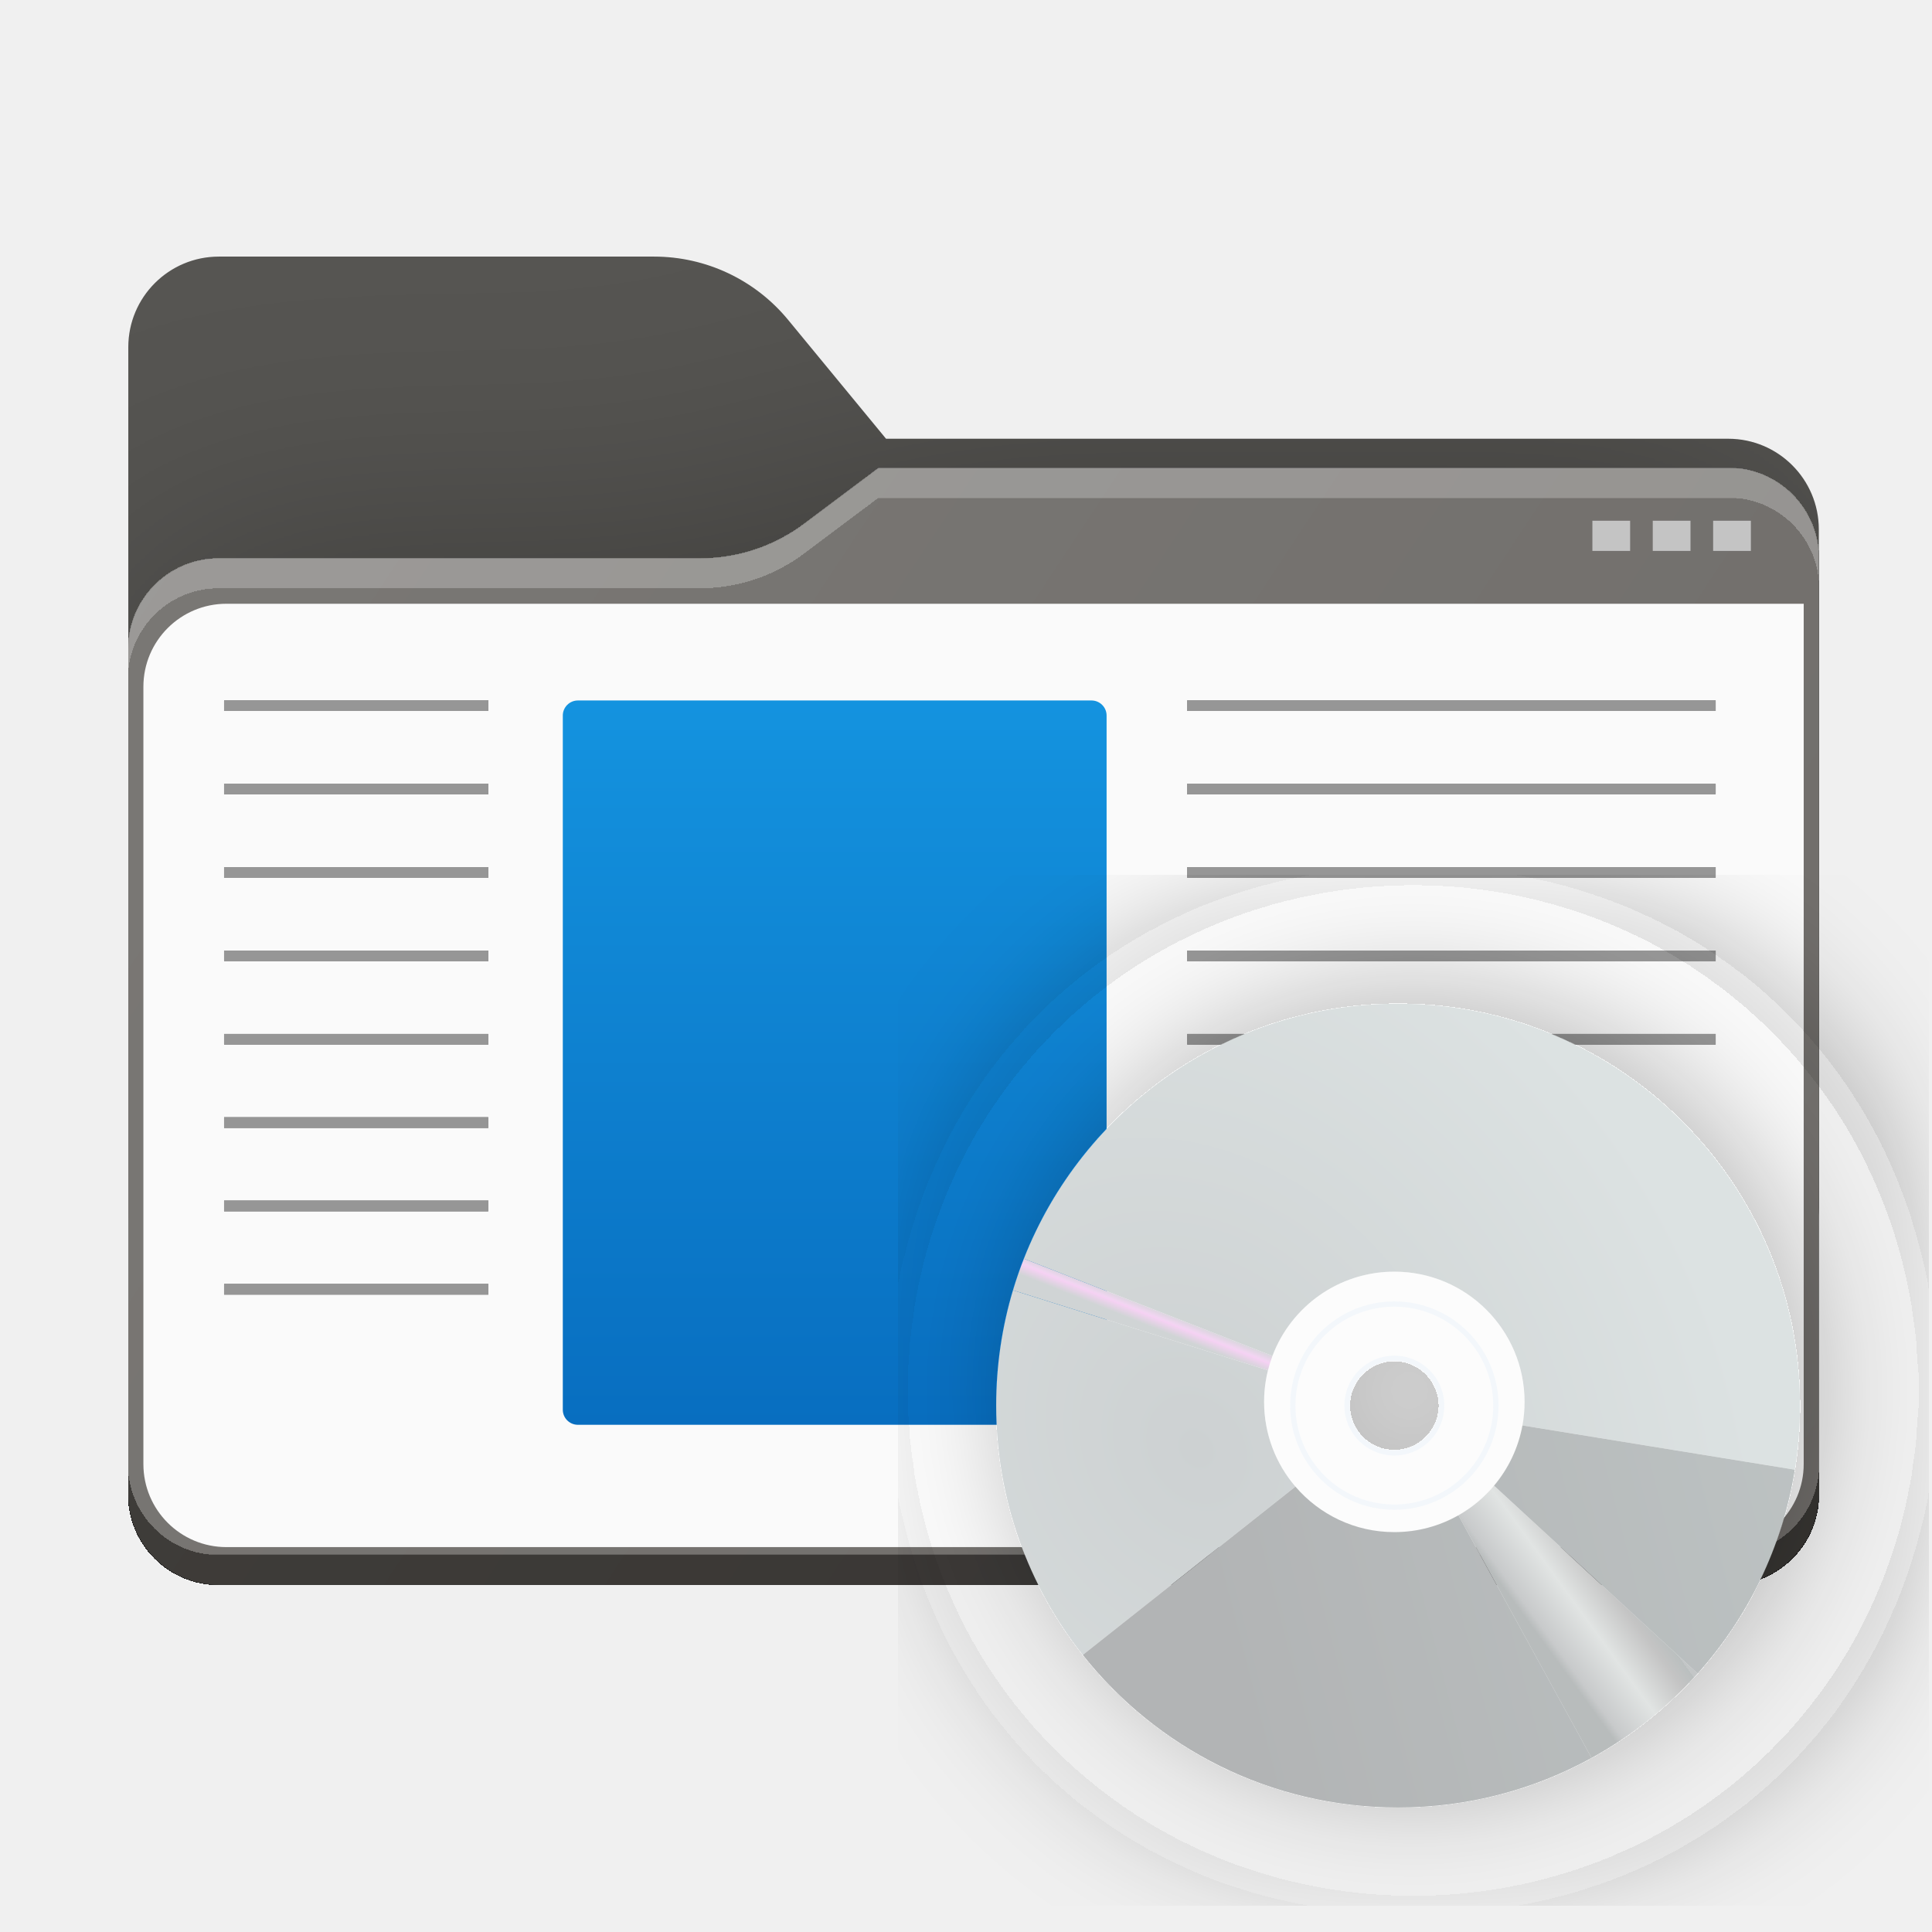
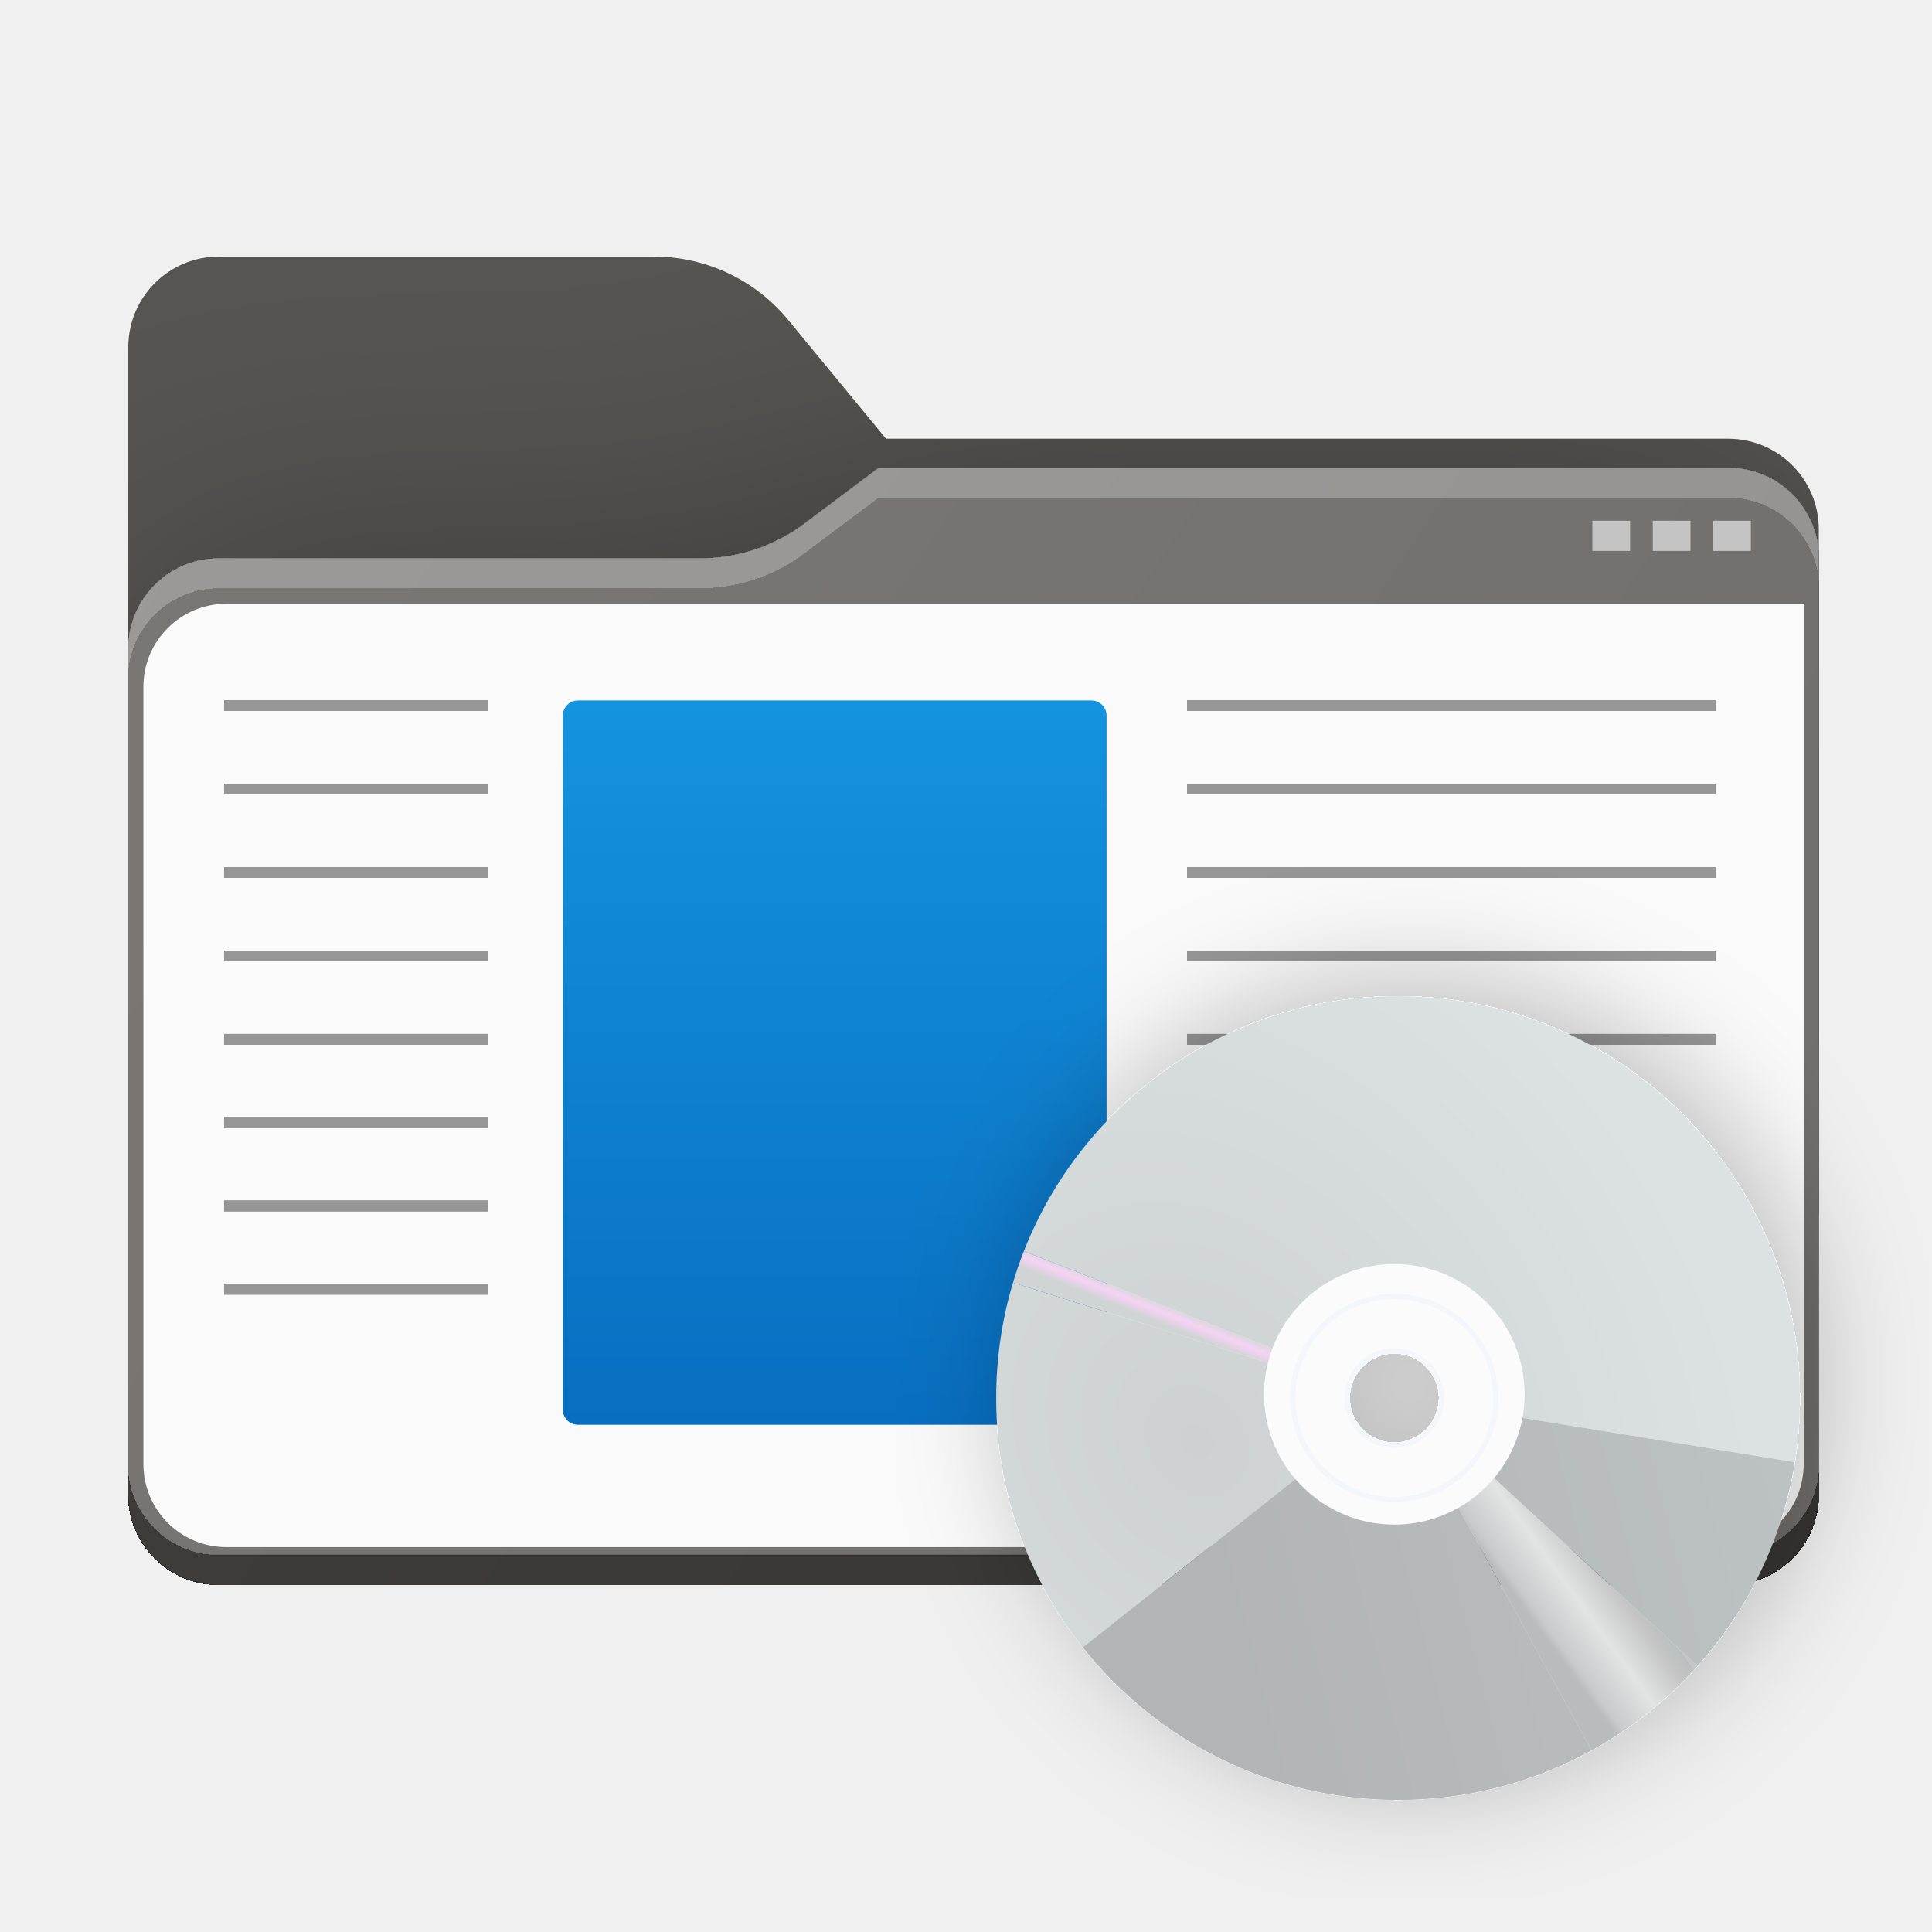
<svg xmlns="http://www.w3.org/2000/svg" width="256" height="256" viewBox="0 0 256 256" fill="none">
  <path fill-rule="evenodd" clip-rule="evenodd" d="M104.425 42.378C100.056 37.073 93.544 34 86.671 34H29C22.373 34 17 39.373 17 46V58.137V68.2V160C17 166.627 22.373 172 29 172H229C235.627 172 241 166.627 241 160V70.137C241 63.51 235.627 58.137 229 58.137H117.404L104.425 42.378Z" fill="#565552" />
-   <mask id="mask0_769_17604" style="mask-type:alpha" maskUnits="userSpaceOnUse" x="17" y="34" width="224" height="138">
-     <path fill-rule="evenodd" clip-rule="evenodd" d="M104.425 42.378C100.056 37.073 93.544 34 86.671 34H29C22.373 34 17 39.373 17 46V58.137V68.2V160C17 166.627 22.373 172 29 172H229C235.627 172 241 166.627 241 160V70.137C241 63.51 235.627 58.137 229 58.137H117.404L104.425 42.378Z" fill="url(#paint0_linear_769_17604)" />
+   <mask id="mask0_782_17932" style="mask-type:alpha" maskUnits="userSpaceOnUse" x="17" y="34" width="224" height="138">
+     <path fill-rule="evenodd" clip-rule="evenodd" d="M104.425 42.378C100.056 37.073 93.544 34 86.671 34H29C22.373 34 17 39.373 17 46V58.137V68.2V160C17 166.627 22.373 172 29 172H229C235.627 172 241 166.627 241 160V70.137C241 63.51 235.627 58.137 229 58.137H117.404L104.425 42.378Z" fill="url(#paint0_linear_782_17932)" />
  </mask>
-   <g mask="url(#mask0_769_17604)">
-     <g style="mix-blend-mode:multiply" filter="url(#filter0_f_769_17604)">
+   <g mask="url(#mask0_782_17932)">
+     <g style="mix-blend-mode:multiply" filter="url(#filter0_f_782_17932)">
      <path fill-rule="evenodd" clip-rule="evenodd" d="M92.789 74C97.764 74 102.605 72.387 106.586 69.402L116.459 62H229C235.627 62 241 67.373 241 74V108V160C241 166.627 235.627 172 229 172H29C22.373 172 17 166.627 17 160L17 108V86C17 79.373 22.373 74 29 74H87H92.789Z" fill="black" fill-opacity="0.3" />
    </g>
  </g>
-   <g filter="url(#filter1_ii_769_17604)">
-     <path fill-rule="evenodd" clip-rule="evenodd" d="M92.789 74C97.764 74 102.605 72.387 106.586 69.402L116.459 62H229C235.627 62 241 67.373 241 74V108V198C241 204.627 235.627 210 229 210H29C22.373 210 17 204.627 17 198L17 108V86C17 79.373 22.373 74 29 74H87H92.789Z" fill="url(#paint1_linear_769_17604)" />
+   <g filter="url(#filter1_ii_782_17932)">
+     <path fill-rule="evenodd" clip-rule="evenodd" d="M92.789 74C97.764 74 102.605 72.387 106.586 69.402L116.459 62H229C235.627 62 241 67.373 241 74V108V198C241 204.627 235.627 210 229 210H29C22.373 210 17 204.627 17 198L17 108V86C17 79.373 22.373 74 29 74H87H92.789Z" fill="url(#paint1_linear_782_17932)" />
  </g>
  <rect x="211" y="69" width="5" height="4" fill="#C4C4C4" />
  <rect x="227" y="69" width="5" height="4" fill="#C4C4C4" />
  <rect x="219" y="69" width="5" height="4" fill="#C4C4C4" />
  <path d="M19 91C19 84.925 23.925 80 30 80H239V194C239 200.075 234.075 205 228 205H30C23.925 205 19 200.075 19 194V91Z" fill="#FAFAFA" />
  <rect x="29.695" y="170.15" width="35" height="1.381" fill="#969696" />
  <rect x="29.695" y="170.15" width="35" height="1.381" fill="#969696" />
  <rect x="29.695" y="170.15" width="35" height="1.381" fill="#969696" />
  <rect x="29.695" y="170.15" width="35" height="1.381" fill="#969696" />
  <rect x="29.695" y="170.15" width="35" height="1.381" fill="#969696" />
  <rect x="29.695" y="170.15" width="35" height="1.381" fill="#969696" />
  <rect x="29.695" y="170.15" width="35" height="1.381" fill="#969696" />
  <rect x="29.695" y="159.104" width="35" height="1.381" fill="#969696" />
  <rect x="29.695" y="159.104" width="35" height="1.381" fill="#969696" />
  <rect x="29.695" y="159.104" width="35" height="1.381" fill="#969696" />
  <rect x="29.695" y="159.104" width="35" height="1.381" fill="#969696" />
  <rect x="29.695" y="159.104" width="35" height="1.381" fill="#969696" />
  <rect x="29.695" y="159.104" width="35" height="1.381" fill="#969696" />
  <rect x="29.695" y="159.104" width="35" height="1.381" fill="#969696" />
  <rect x="29.695" y="148.056" width="35" height="1.381" fill="#969696" />
  <rect x="29.695" y="148.056" width="35" height="1.381" fill="#969696" />
  <rect x="29.695" y="148.056" width="35" height="1.381" fill="#969696" />
  <rect x="29.695" y="148.056" width="35" height="1.381" fill="#969696" />
  <rect x="29.695" y="148.056" width="35" height="1.381" fill="#969696" />
  <rect x="29.695" y="148.056" width="35" height="1.381" fill="#969696" />
  <rect x="29.695" y="148.056" width="35" height="1.381" fill="#969696" />
  <rect x="29.695" y="137.008" width="35" height="1.381" fill="#969696" />
  <rect x="29.695" y="137.008" width="35" height="1.381" fill="#969696" />
  <rect x="29.695" y="137.008" width="35" height="1.381" fill="#969696" />
  <rect x="29.695" y="137.008" width="35" height="1.381" fill="#969696" />
  <rect x="29.695" y="137.008" width="35" height="1.381" fill="#969696" />
  <rect x="29.695" y="137.008" width="35" height="1.381" fill="#969696" />
  <rect x="29.695" y="137.008" width="35" height="1.381" fill="#969696" />
  <rect x="29.695" y="125.96" width="35" height="1.381" fill="#969696" />
  <rect x="29.695" y="125.96" width="35" height="1.381" fill="#969696" />
  <rect x="29.695" y="125.96" width="35" height="1.381" fill="#969696" />
  <rect x="29.695" y="125.96" width="35" height="1.381" fill="#969696" />
  <rect x="29.695" y="125.96" width="35" height="1.381" fill="#969696" />
  <rect x="29.695" y="125.96" width="35" height="1.381" fill="#969696" />
  <rect x="29.695" y="125.96" width="35" height="1.381" fill="#969696" />
  <rect x="29.695" y="114.913" width="35" height="1.381" fill="#969696" />
  <rect x="29.695" y="114.913" width="35" height="1.381" fill="#969696" />
  <rect x="29.695" y="114.913" width="35" height="1.381" fill="#969696" />
  <rect x="29.695" y="114.913" width="35" height="1.381" fill="#969696" />
  <rect x="29.695" y="114.913" width="35" height="1.381" fill="#969696" />
  <rect x="29.695" y="114.913" width="35" height="1.381" fill="#969696" />
  <rect x="29.695" y="114.913" width="35" height="1.381" fill="#969696" />
  <rect x="29.695" y="103.865" width="35" height="1.381" fill="#969696" />
  <rect x="29.695" y="103.865" width="35" height="1.381" fill="#969696" />
  <rect x="29.695" y="103.865" width="35" height="1.381" fill="#969696" />
  <rect x="29.695" y="103.865" width="35" height="1.381" fill="#969696" />
  <rect x="29.695" y="103.865" width="35" height="1.381" fill="#969696" />
  <rect x="29.695" y="103.865" width="35" height="1.381" fill="#969696" />
  <rect x="29.695" y="103.865" width="35" height="1.381" fill="#969696" />
  <rect x="29.695" y="92.817" width="35" height="1.381" fill="#969696" />
  <rect x="29.695" y="92.817" width="35" height="1.381" fill="#969696" />
  <rect x="29.695" y="92.817" width="35" height="1.381" fill="#969696" />
  <rect x="29.695" y="92.817" width="35" height="1.381" fill="#969696" />
  <rect x="29.695" y="92.817" width="35" height="1.381" fill="#969696" />
  <rect x="29.695" y="92.817" width="35" height="1.381" fill="#969696" />
  <rect x="29.695" y="92.817" width="35" height="1.381" fill="#969696" />
  <rect x="157.33" y="137.008" width="70" height="1.381" fill="#969696" />
  <rect x="157.33" y="137.008" width="70" height="1.381" fill="#969696" />
  <rect x="157.33" y="137.008" width="70" height="1.381" fill="#969696" />
  <rect x="157.33" y="137.008" width="70" height="1.381" fill="#969696" />
  <rect x="157.33" y="137.008" width="70" height="1.381" fill="#969696" />
  <rect x="157.33" y="137.008" width="70" height="1.381" fill="#969696" />
  <rect x="157.33" y="137.008" width="70" height="1.381" fill="#969696" />
  <rect x="157.33" y="125.96" width="70" height="1.381" fill="#969696" />
  <rect x="157.33" y="125.96" width="70" height="1.381" fill="#969696" />
  <rect x="157.33" y="125.96" width="70" height="1.381" fill="#969696" />
  <rect x="157.33" y="125.96" width="70" height="1.381" fill="#969696" />
  <rect x="157.33" y="125.96" width="70" height="1.381" fill="#969696" />
  <rect x="157.33" y="125.96" width="70" height="1.381" fill="#969696" />
  <rect x="157.33" y="125.96" width="70" height="1.381" fill="#969696" />
  <rect x="157.33" y="114.913" width="70" height="1.381" fill="#969696" />
  <rect x="157.33" y="114.913" width="70" height="1.381" fill="#969696" />
  <rect x="157.33" y="114.913" width="70" height="1.381" fill="#969696" />
  <rect x="157.33" y="114.913" width="70" height="1.381" fill="#969696" />
  <rect x="157.33" y="114.913" width="70" height="1.381" fill="#969696" />
  <rect x="157.33" y="114.913" width="70" height="1.381" fill="#969696" />
  <rect x="157.33" y="114.913" width="70" height="1.381" fill="#969696" />
  <rect x="157.33" y="103.865" width="70" height="1.381" fill="#969696" />
  <rect x="157.33" y="103.865" width="70" height="1.381" fill="#969696" />
  <rect x="157.33" y="103.865" width="70" height="1.381" fill="#969696" />
  <rect x="157.33" y="103.865" width="70" height="1.381" fill="#969696" />
  <rect x="157.33" y="103.865" width="70" height="1.381" fill="#969696" />
  <rect x="157.33" y="103.865" width="70" height="1.381" fill="#969696" />
  <rect x="157.33" y="103.865" width="70" height="1.381" fill="#969696" />
  <rect x="157.33" y="92.817" width="70" height="1.381" fill="#969696" />
  <rect x="157.33" y="92.817" width="70" height="1.381" fill="#969696" />
  <rect x="157.33" y="92.817" width="70" height="1.381" fill="#969696" />
  <rect x="157.33" y="92.817" width="70" height="1.381" fill="#969696" />
  <rect x="157.33" y="92.817" width="70" height="1.381" fill="#969696" />
  <rect x="157.33" y="92.817" width="70" height="1.381" fill="#969696" />
  <rect x="157.33" y="92.817" width="70" height="1.381" fill="#969696" />
-   <rect x="74.574" y="92.817" width="72.056" height="95.976" rx="2" fill="url(#paint2_linear_769_17604)" />
-   <g filter="url(#filter2_d_769_17604)">
-     <path fill-rule="evenodd" clip-rule="evenodd" d="M202 185.5C202 195.165 194.165 203 184.5 203C174.835 203 167 195.165 167 185.5C167 175.835 174.835 168 184.5 168C194.165 168 202 175.835 202 185.5ZM184.5 192C187.814 192 190.5 189.314 190.5 186C190.5 182.686 187.814 180 184.5 180C181.186 180 178.5 182.686 178.5 186C178.5 189.314 181.186 192 184.5 192Z" fill="white" fill-opacity="0.24" />
-     <g filter="url(#filter3_d_769_17604)">
-       <path d="M224.941 221.75L197.971 196.856C196.648 198.43 195.049 199.765 193.248 200.784L210.889 232.933C216.188 230.016 220.937 226.224 224.941 221.75Z" fill="url(#paint3_linear_769_17604)" />
-       <path fill-rule="evenodd" clip-rule="evenodd" d="M201.732 188.878L237.826 194.743C238.27 191.977 238.5 189.14 238.5 186.249C238.5 156.841 214.659 133 185.25 133C162.71 133 143.441 147.004 135.669 166.786L168.606 179.666C171.068 173.141 177.37 168.5 184.757 168.5C194.288 168.5 202.014 176.226 202.014 185.756C202.014 186.822 201.917 187.866 201.732 188.878ZM132 186.249C132 198.729 136.293 210.206 143.483 219.284L171.65 196.982C169.063 193.965 167.5 190.043 167.5 185.756C167.5 184.312 167.677 182.909 168.012 181.569L134.226 170.965C132.778 175.806 132 180.937 132 186.249Z" fill="url(#paint4_radial_769_17604)" />
-       <path fill-rule="evenodd" clip-rule="evenodd" d="M202.014 185.756C202.014 195.286 194.288 203.013 184.757 203.013C175.226 203.013 167.5 195.286 167.5 185.756C167.5 176.225 175.226 168.499 184.757 168.499C194.288 168.499 202.014 176.225 202.014 185.756ZM184.757 192.166C188.025 192.166 190.674 189.517 190.674 186.25C190.674 182.982 188.025 180.333 184.757 180.333C181.489 180.333 178.84 182.982 178.84 186.25C178.84 189.517 181.489 192.166 184.757 192.166Z" fill="white" fill-opacity="0.24" />
-       <mask id="path-27-inside-1_769_17604" fill="white">
-         <path fill-rule="evenodd" clip-rule="evenodd" d="M184.757 200.054C192.382 200.054 198.563 193.873 198.563 186.249C198.563 178.624 192.382 172.443 184.757 172.443C177.132 172.443 170.951 178.624 170.951 186.249C170.951 193.873 177.132 200.054 184.757 200.054ZM184.757 192.165C188.025 192.165 190.674 189.516 190.674 186.249C190.674 182.981 188.025 180.332 184.757 180.332C181.489 180.332 178.84 182.981 178.84 186.249C178.84 189.516 181.489 192.165 184.757 192.165Z" />
-       </mask>
-       <path d="M197.863 186.249C197.863 193.487 191.995 199.354 184.757 199.354V200.754C192.768 200.754 199.263 194.26 199.263 186.249H197.863ZM184.757 173.143C191.995 173.143 197.863 179.011 197.863 186.249H199.263C199.263 178.238 192.768 171.743 184.757 171.743V173.143ZM171.651 186.249C171.651 179.011 177.519 173.143 184.757 173.143V171.743C176.746 171.743 170.251 178.238 170.251 186.249H171.651ZM184.757 199.354C177.519 199.354 171.651 193.487 171.651 186.249H170.251C170.251 194.26 176.746 200.754 184.757 200.754V199.354ZM189.974 186.249C189.974 189.13 187.638 191.465 184.757 191.465V192.865C188.411 192.865 191.374 189.903 191.374 186.249H189.974ZM184.757 181.032C187.638 181.032 189.974 183.368 189.974 186.249H191.374C191.374 182.594 188.411 179.632 184.757 179.632V181.032ZM179.54 186.249C179.54 183.368 181.876 181.032 184.757 181.032V179.632C181.103 179.632 178.14 182.594 178.14 186.249H179.54ZM184.757 191.465C181.876 191.465 179.54 189.13 179.54 186.249H178.14C178.14 189.903 181.103 192.865 184.757 192.865V191.465Z" fill="#F3F7FB" mask="url(#path-27-inside-1_769_17604)" />
-       <path fill-rule="evenodd" clip-rule="evenodd" d="M168.012 181.568L134.226 170.964C134.651 169.546 135.133 168.152 135.67 166.785L168.606 179.665C168.373 180.283 168.174 180.918 168.012 181.568Z" fill="url(#paint5_linear_769_17604)" />
-       <path fill-rule="evenodd" clip-rule="evenodd" d="M237.826 194.744L201.732 188.879C201.184 191.881 199.858 194.612 197.972 196.856L224.941 221.75C231.586 214.326 236.178 205.027 237.826 194.744ZM210.889 232.932L193.248 200.784C190.741 202.204 187.844 203.014 184.757 203.014C179.513 203.014 174.815 200.675 171.65 196.983L143.483 219.285C153.236 231.6 168.321 239.5 185.25 239.5C194.545 239.5 203.283 237.118 210.889 232.932Z" fill="url(#paint6_linear_769_17604)" />
-     </g>
+   <rect x="74.574" y="92.817" width="72.056" height="95.976" rx="2" fill="url(#paint2_linear_782_17932)" />
+   <g filter="url(#filter2_d_782_17932)">
+     <path d="M224.941 220.75L197.971 195.856C196.648 197.43 195.049 198.765 193.248 199.784L210.889 231.933C216.188 229.016 220.937 225.224 224.941 220.75Z" fill="url(#paint3_linear_782_17932)" />
+     <path fill-rule="evenodd" clip-rule="evenodd" d="M201.732 187.878L237.826 193.743C238.27 190.977 238.5 188.14 238.5 185.249C238.5 155.841 214.659 132 185.25 132C162.71 132 143.441 146.004 135.669 165.786L168.606 178.666C171.068 172.141 177.37 167.5 184.757 167.5C194.288 167.5 202.014 175.226 202.014 184.756C202.014 185.822 201.917 186.866 201.732 187.878ZM132 185.249C132 197.729 136.293 209.206 143.483 218.284L171.65 195.982C169.063 192.965 167.5 189.043 167.5 184.756C167.5 183.312 167.677 181.909 168.012 180.569L134.226 169.965C132.778 174.806 132 179.937 132 185.249Z" fill="url(#paint4_radial_782_17932)" />
+     <path fill-rule="evenodd" clip-rule="evenodd" d="M202.014 184.756C202.014 194.286 194.288 202.013 184.757 202.013C175.226 202.013 167.5 194.286 167.5 184.756C167.5 175.225 175.226 167.499 184.757 167.499C194.288 167.499 202.014 175.225 202.014 184.756ZM184.757 191.166C188.025 191.166 190.674 188.517 190.674 185.25C190.674 181.982 188.025 179.333 184.757 179.333C181.489 179.333 178.84 181.982 178.84 185.25C178.84 188.517 181.489 191.166 184.757 191.166Z" fill="white" fill-opacity="0.24" />
+     <mask id="path-26-inside-1_782_17932" fill="white">
+       <path fill-rule="evenodd" clip-rule="evenodd" d="M184.757 199.054C192.382 199.054 198.563 192.873 198.563 185.249C198.563 177.624 192.382 171.443 184.757 171.443C177.132 171.443 170.951 177.624 170.951 185.249C170.951 192.873 177.132 199.054 184.757 199.054ZM184.757 191.165C188.025 191.165 190.674 188.516 190.674 185.249C190.674 181.981 188.025 179.332 184.757 179.332C181.489 179.332 178.84 181.981 178.84 185.249C178.84 188.516 181.489 191.165 184.757 191.165Z" />
+     </mask>
+     <path d="M197.863 185.249C197.863 192.487 191.995 198.354 184.757 198.354V199.754C192.768 199.754 199.263 193.26 199.263 185.249H197.863ZM184.757 172.143C191.995 172.143 197.863 178.011 197.863 185.249H199.263C199.263 177.238 192.768 170.743 184.757 170.743V172.143ZM171.651 185.249C171.651 178.011 177.519 172.143 184.757 172.143V170.743C176.746 170.743 170.251 177.238 170.251 185.249H171.651ZM184.757 198.354C177.519 198.354 171.651 192.487 171.651 185.249H170.251C170.251 193.26 176.746 199.754 184.757 199.754V198.354ZM189.974 185.249C189.974 188.13 187.638 190.465 184.757 190.465V191.865C188.411 191.865 191.374 188.903 191.374 185.249H189.974ZM184.757 180.032C187.638 180.032 189.974 182.368 189.974 185.249H191.374C191.374 181.594 188.411 178.632 184.757 178.632V180.032ZM179.54 185.249C179.54 182.368 181.876 180.032 184.757 180.032V178.632C181.103 178.632 178.14 181.594 178.14 185.249H179.54ZM184.757 190.465C181.876 190.465 179.54 188.13 179.54 185.249H178.14C178.14 188.903 181.103 191.865 184.757 191.865V190.465Z" fill="#F3F7FB" mask="url(#path-26-inside-1_782_17932)" />
+     <path fill-rule="evenodd" clip-rule="evenodd" d="M168.012 180.568L134.226 169.964C134.651 168.546 135.133 167.152 135.67 165.785L168.606 178.665C168.373 179.283 168.174 179.918 168.012 180.568Z" fill="url(#paint5_linear_782_17932)" />
+     <path fill-rule="evenodd" clip-rule="evenodd" d="M237.826 193.744L201.732 187.879C201.184 190.881 199.858 193.612 197.972 195.856L224.941 220.75C231.586 213.326 236.178 204.027 237.826 193.744ZM210.889 231.932L193.248 199.784C190.741 201.204 187.844 202.014 184.757 202.014C179.513 202.014 174.815 199.675 171.65 195.983L143.483 218.285C153.236 230.6 168.321 238.5 185.25 238.5C194.545 238.5 203.283 236.118 210.889 231.932Z" fill="url(#paint6_linear_782_17932)" />
  </g>
  <defs>
-     <filter id="filter0_f_769_17604" x="-20" y="25" width="298" height="184" filterUnits="userSpaceOnUse" color-interpolation-filters="sRGB">
+     <filter id="filter0_f_782_17932" x="-20" y="25" width="298" height="184" filterUnits="userSpaceOnUse" color-interpolation-filters="sRGB">
      <feFlood flood-opacity="0" result="BackgroundImageFix" />
      <feBlend mode="normal" in="SourceGraphic" in2="BackgroundImageFix" result="shape" />
-       <feGaussianBlur stdDeviation="18.5" result="effect1_foregroundBlur_769_17604" />
+       <feGaussianBlur stdDeviation="18.5" result="effect1_foregroundBlur_782_17932" />
    </filter>
-     <filter id="filter1_ii_769_17604" x="17" y="62" width="224" height="148" filterUnits="userSpaceOnUse" color-interpolation-filters="sRGB">
+     <filter id="filter1_ii_782_17932" x="17" y="62" width="224" height="148" filterUnits="userSpaceOnUse" color-interpolation-filters="sRGB">
      <feFlood flood-opacity="0" result="BackgroundImageFix" />
      <feBlend mode="normal" in="SourceGraphic" in2="BackgroundImageFix" result="shape" />
      <feColorMatrix in="SourceAlpha" type="matrix" values="0 0 0 0 0 0 0 0 0 0 0 0 0 0 0 0 0 0 127 0" result="hardAlpha" />
      <feOffset dy="4" />
      <feComposite in2="hardAlpha" operator="arithmetic" k2="-1" k3="1" />
      <feColorMatrix type="matrix" values="0 0 0 0 1 0 0 0 0 1 0 0 0 0 1 0 0 0 0.25 0" />
-       <feBlend mode="normal" in2="shape" result="effect1_innerShadow_769_17604" />
+       <feBlend mode="normal" in2="shape" result="effect1_innerShadow_782_17932" />
      <feColorMatrix in="SourceAlpha" type="matrix" values="0 0 0 0 0 0 0 0 0 0 0 0 0 0 0 0 0 0 127 0" result="hardAlpha" />
      <feOffset dy="-4" />
      <feComposite in2="hardAlpha" operator="arithmetic" k2="-1" k3="1" />
      <feColorMatrix type="matrix" values="0 0 0 0 0 0 0 0 0 0 0 0 0 0 0 0 0 0 0.9 0" />
-       <feBlend mode="soft-light" in2="effect1_innerShadow_769_17604" result="effect2_innerShadow_769_17604" />
+       <feBlend mode="soft-light" in2="effect1_innerShadow_782_17932" result="effect2_innerShadow_782_17932" />
    </filter>
-     <filter id="filter2_d_769_17604" x="119" y="116" width="136.5" height="136.5" filterUnits="userSpaceOnUse" color-interpolation-filters="sRGB">
+     <filter id="filter2_d_782_17932" x="119" y="115" width="136.5" height="136.5" filterUnits="userSpaceOnUse" color-interpolation-filters="sRGB">
      <feFlood flood-opacity="0" result="BackgroundImageFix" />
      <feColorMatrix in="SourceAlpha" type="matrix" values="0 0 0 0 0 0 0 0 0 0 0 0 0 0 0 0 0 0 127 0" result="hardAlpha" />
      <feOffset dx="2" dy="-2" />
      <feGaussianBlur stdDeviation="7.5" />
      <feComposite in2="hardAlpha" operator="out" />
      <feColorMatrix type="matrix" values="0 0 0 0 0 0 0 0 0 0 0 0 0 0 0 0 0 0 0.25 0" />
-       <feBlend mode="normal" in2="BackgroundImageFix" result="effect1_dropShadow_769_17604" />
-       <feBlend mode="normal" in="SourceGraphic" in2="effect1_dropShadow_769_17604" result="shape" />
+       <feBlend mode="normal" in2="BackgroundImageFix" result="effect1_dropShadow_782_17932" />
+       <feBlend mode="normal" in="SourceGraphic" in2="effect1_dropShadow_782_17932" result="shape" />
    </filter>
-     <filter id="filter3_d_769_17604" x="119" y="116" width="136.5" height="136.5" filterUnits="userSpaceOnUse" color-interpolation-filters="sRGB">
-       <feFlood flood-opacity="0" result="BackgroundImageFix" />
-       <feColorMatrix in="SourceAlpha" type="matrix" values="0 0 0 0 0 0 0 0 0 0 0 0 0 0 0 0 0 0 127 0" result="hardAlpha" />
-       <feOffset dx="2" dy="-2" />
-       <feGaussianBlur stdDeviation="7.5" />
-       <feComposite in2="hardAlpha" operator="out" />
-       <feColorMatrix type="matrix" values="0 0 0 0 0 0 0 0 0 0 0 0 0 0 0 0 0 0 0.25 0" />
-       <feBlend mode="normal" in2="BackgroundImageFix" result="effect1_dropShadow_769_17604" />
-       <feBlend mode="normal" in="SourceGraphic" in2="effect1_dropShadow_769_17604" result="shape" />
-     </filter>
-     <linearGradient id="paint0_linear_769_17604" x1="17" y1="34" x2="197.768" y2="215.142" gradientUnits="userSpaceOnUse">
+     <linearGradient id="paint0_linear_782_17932" x1="17" y1="34" x2="197.768" y2="215.142" gradientUnits="userSpaceOnUse">
      <stop stop-color="#05815D" />
      <stop offset="1" stop-color="#0C575F" />
    </linearGradient>
-     <linearGradient id="paint1_linear_769_17604" x1="17" y1="62" x2="241" y2="210" gradientUnits="userSpaceOnUse">
+     <linearGradient id="paint1_linear_782_17932" x1="17" y1="62" x2="241" y2="210" gradientUnits="userSpaceOnUse">
      <stop stop-color="#7A7875" />
      <stop offset="1" stop-color="#706D6A" />
    </linearGradient>
-     <linearGradient id="paint2_linear_769_17604" x1="110.602" y1="92.817" x2="110.602" y2="188.794" gradientUnits="userSpaceOnUse">
+     <linearGradient id="paint2_linear_782_17932" x1="110.602" y1="92.817" x2="110.602" y2="188.794" gradientUnits="userSpaceOnUse">
      <stop stop-color="#1493DF" />
      <stop offset="1" stop-color="#086EC0" />
    </linearGradient>
-     <linearGradient id="paint3_linear_769_17604" x1="211.875" y1="204.986" x2="201.028" y2="212.875" gradientUnits="userSpaceOnUse">
+     <linearGradient id="paint3_linear_782_17932" x1="211.875" y1="203.986" x2="201.028" y2="211.875" gradientUnits="userSpaceOnUse">
      <stop stop-color="#C3C6C7" />
      <stop offset="0" stop-color="#BABFBF" />
      <stop offset="0.151" stop-color="#C4C4C4" />
      <stop offset="0.521" stop-color="#E1E4E3" />
      <stop offset="0.922" stop-color="#C8CACB" />
      <stop offset="1" stop-color="#B8BCBC" />
    </linearGradient>
-     <radialGradient id="paint4_radial_769_17604" cx="0" cy="0" r="1" gradientUnits="userSpaceOnUse" gradientTransform="translate(158.625 192.166) rotate(-31.581) scale(70.6101 87.1527)">
+     <radialGradient id="paint4_radial_782_17932" cx="0" cy="0" r="1" gradientUnits="userSpaceOnUse" gradientTransform="translate(158.625 191.166) rotate(-31.581) scale(70.6101 87.1527)">
      <stop stop-color="#CDD1D2" />
      <stop offset="1" stop-color="#DCE2E2" />
    </radialGradient>
-     <linearGradient id="paint5_linear_769_17604" x1="153.695" y1="173.43" x2="152.708" y2="175.895" gradientUnits="userSpaceOnUse">
+     <linearGradient id="paint5_linear_782_17932" x1="153.695" y1="172.43" x2="152.708" y2="174.895" gradientUnits="userSpaceOnUse">
      <stop stop-color="#D2D6D7" />
      <stop offset="0.422" stop-color="#F1D5F1" />
      <stop offset="0.505" stop-color="#F5D1F3" />
      <stop offset="1" stop-color="#D0D4D5" />
    </linearGradient>
-     <linearGradient id="paint6_linear_769_17604" x1="160.104" y1="212.382" x2="267.59" y2="184.77" gradientUnits="userSpaceOnUse">
+     <linearGradient id="paint6_linear_782_17932" x1="160.104" y1="211.382" x2="267.59" y2="183.77" gradientUnits="userSpaceOnUse">
      <stop stop-color="#B2B4B5" />
      <stop offset="1" stop-color="#C0C7C7" />
    </linearGradient>
  </defs>
</svg>
